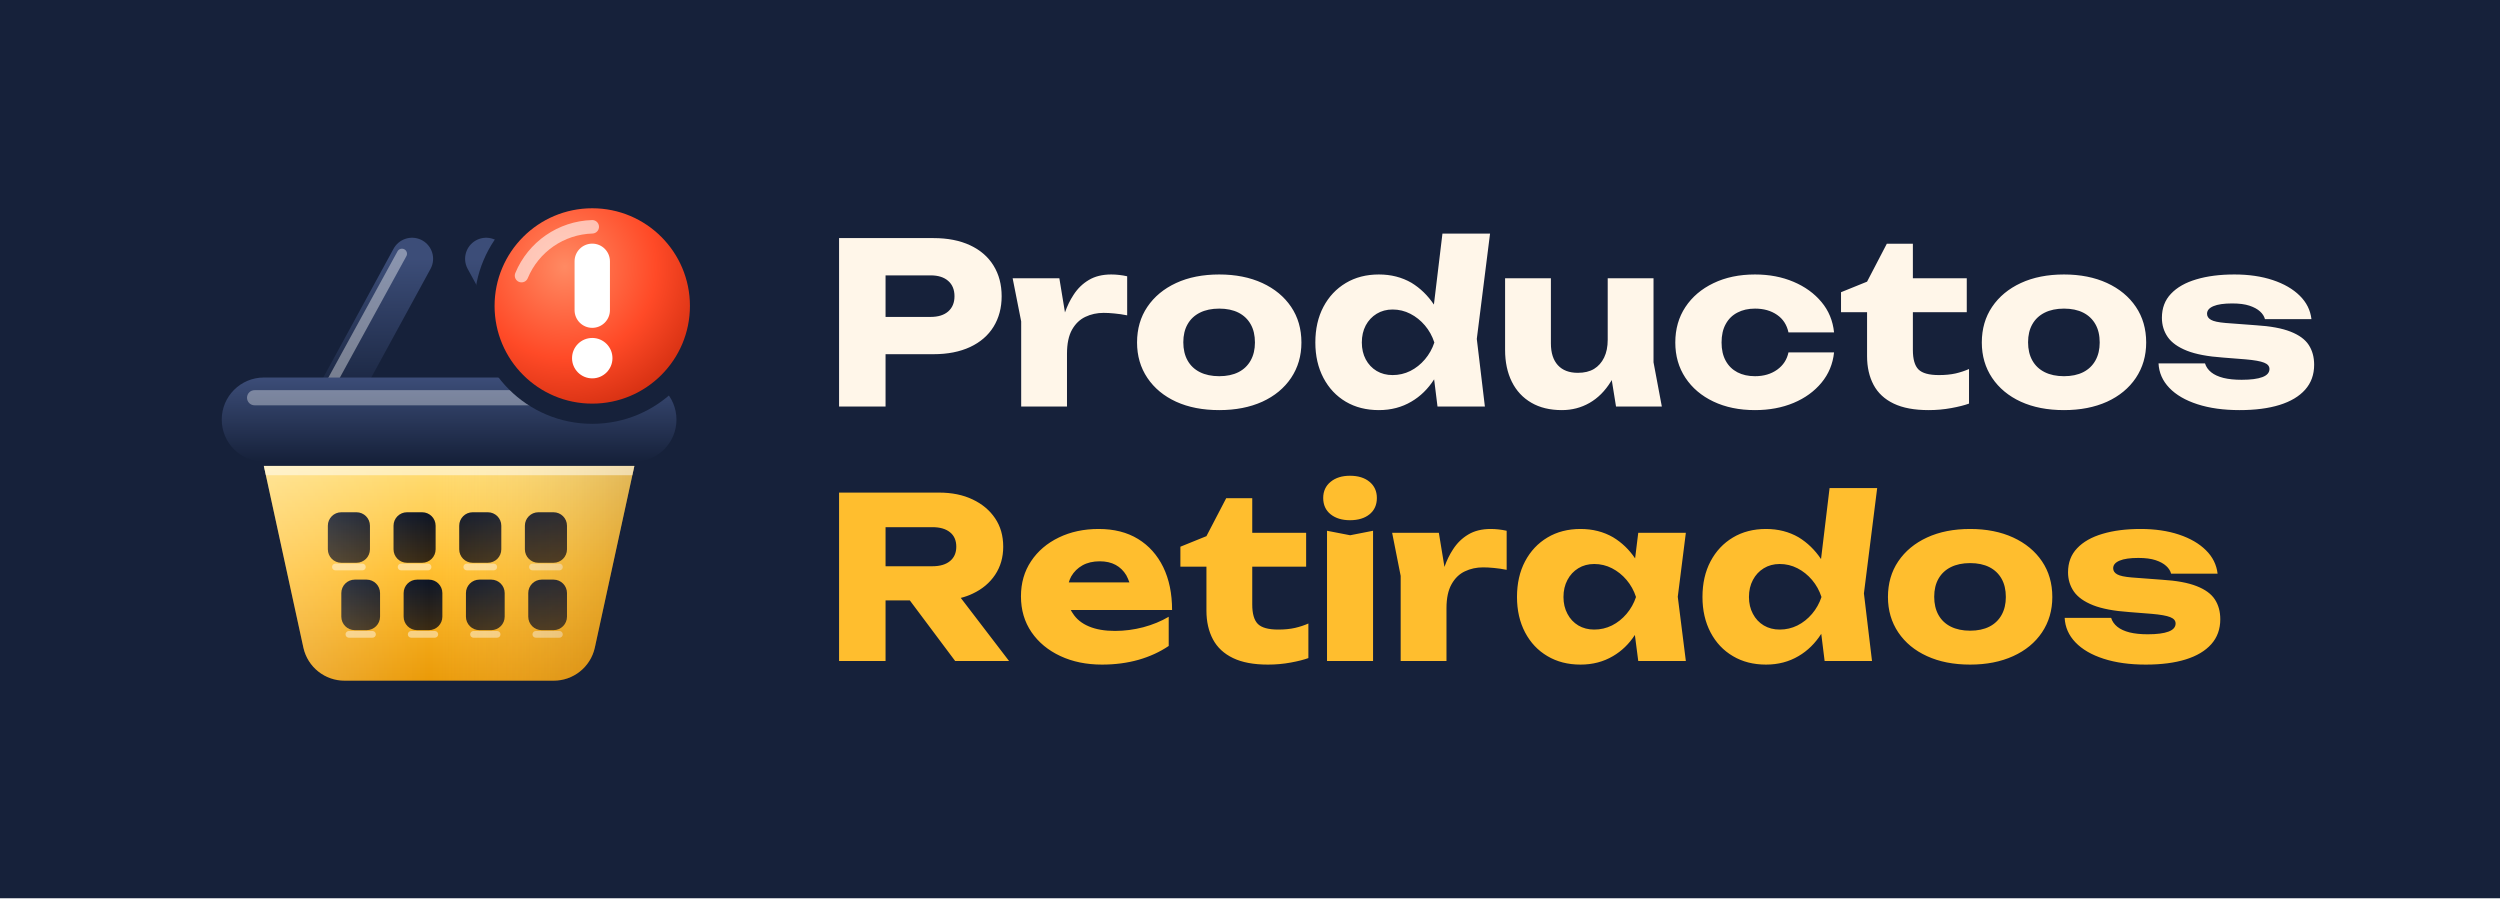
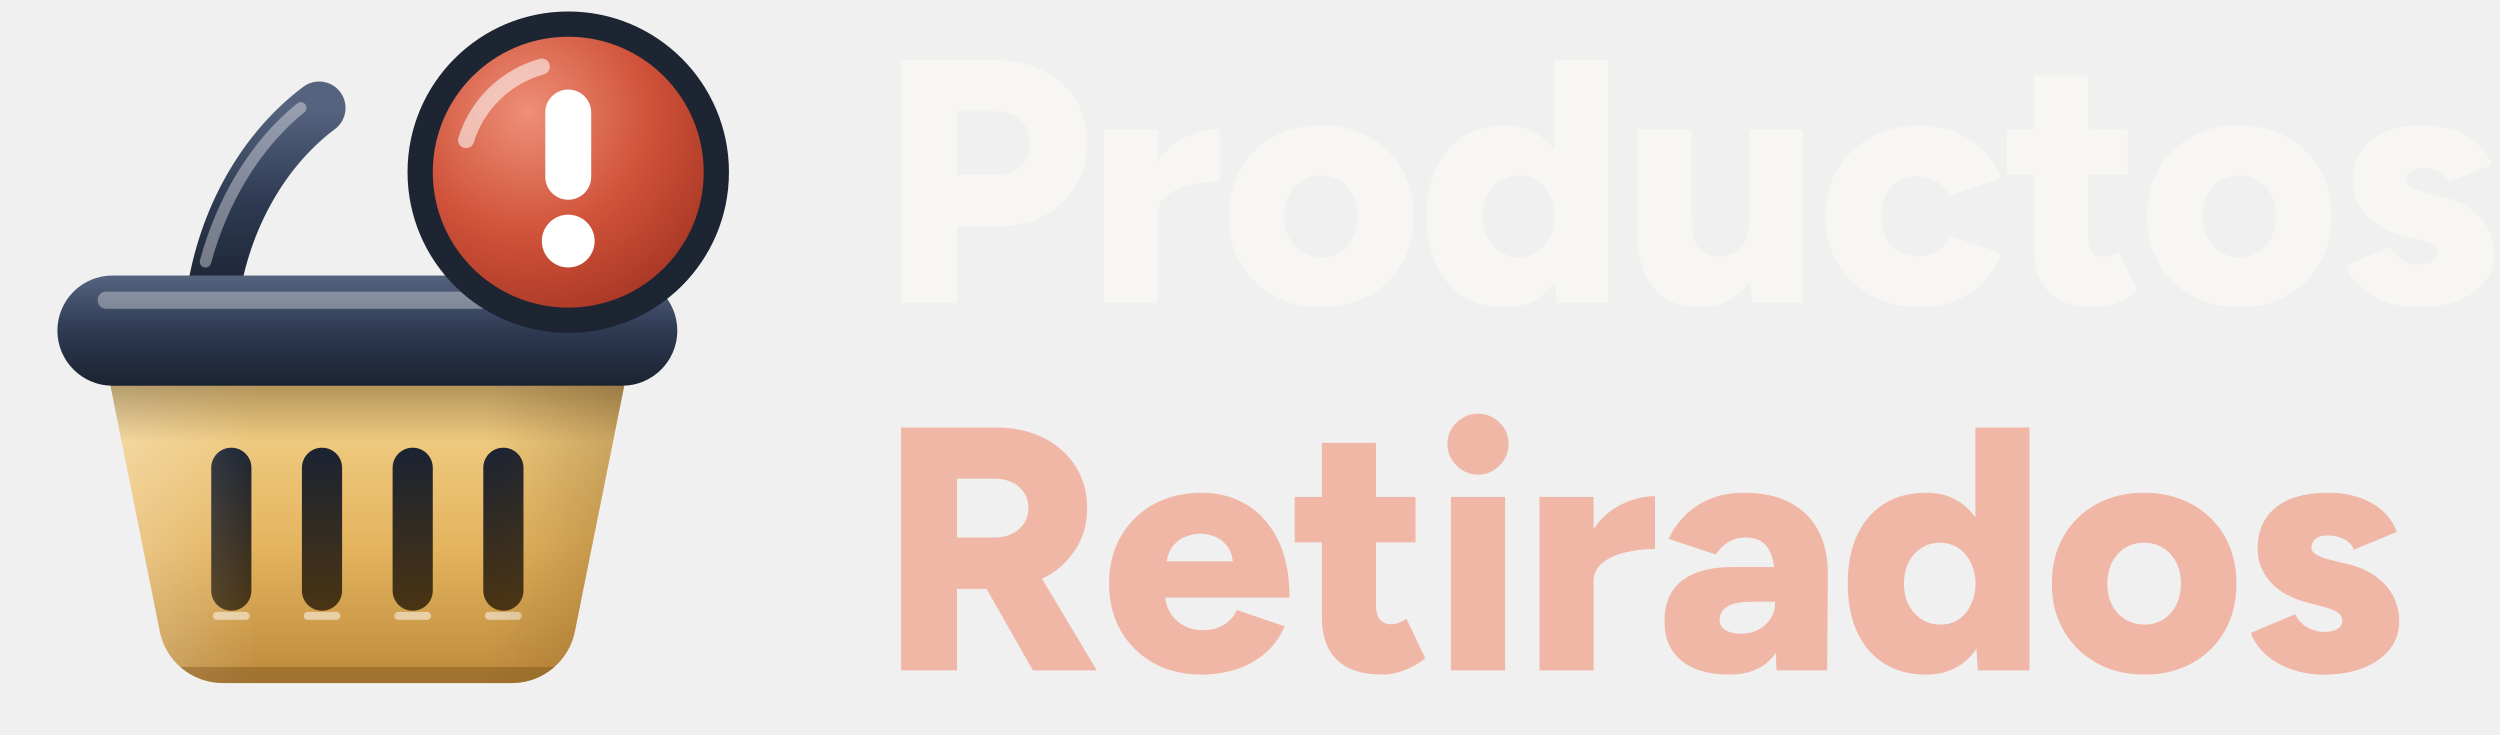
- <svg xmlns="http://www.w3.org/2000/svg" viewBox="0 0 334 120" role="img" aria-label="Productos Retirados">
-   <rect width="334" height="120" fill="#16213a" />
-   <g transform="translate(24 24)">
-     <g transform="scale(1.125)">
-       <defs>
-         <linearGradient id="oc" x1="0" y1="0" x2="0" y2="1">
-           <stop offset="0" stop-color="#ffdc73" />
-           <stop offset=".5" stop-color="#ffbe2e" />
-           <stop offset="1" stop-color="#ea9a08" />
-         </linearGradient>
-         <linearGradient id="ol" x1="0" y1="0" x2="1" y2="0">
-           <stop offset="0" stop-color="#fff" stop-opacity=".28" />
-           <stop offset=".45" stop-color="#fff" stop-opacity="0" />
-           <stop offset="1" stop-color="#8a4a00" stop-opacity=".3" />
-         </linearGradient>
-         <linearGradient id="ob" x1="0" y1="0" x2="0" y2="1">
-           <stop offset="0" stop-color="#3c4d78" />
-           <stop offset="1" stop-color="#16213a" />
-         </linearGradient>
-         <linearGradient id="oh" x1="0" y1="0" x2="0" y2="1">
-           <stop offset="0" stop-color="#0d1526" />
-           <stop offset="1" stop-color="#3a2a12" />
-         </linearGradient>
-         <radialGradient id="oa" cx=".36" cy=".3" r=".85">
-           <stop offset="0" stop-color="#ff8a63" />
-           <stop offset=".55" stop-color="#ff4a27" />
-           <stop offset="1" stop-color="#c8280b" />
-         </radialGradient>
-         <clipPath id="ok">
-           <path d="M10 34h44l-4.7 21.6A5 5 0 0 1 44.4 59.5H19.6a5 5 0 0 1-4.9-3.9z" />
-         </clipPath>
-       </defs>
-       <path d="M18 27 27.6 9.4M46 27 36.4 9.4" stroke="url(#ob)" stroke-width="5" stroke-linecap="round" fill="none" />
-       <path d="M17.2 25.6 26.4 8.8" stroke="#fff" stroke-opacity=".4" stroke-width="1.2" stroke-linecap="round" fill="none" />
-       <path d="M10 34h44l-4.7 21.6A5 5 0 0 1 44.4 59.5H19.6a5 5 0 0 1-4.9-3.9z" fill="url(#oc)" />
-       <g clip-path="url(#ok)">
-         <rect x="17.6" y="39.5" width="5" height="6" rx="1.6" fill="url(#oh)" />
-         <rect x="18.1" y="45.6" width="4" height=".8" rx=".4" fill="#fff" opacity=".45" />
-         <rect x="25.4" y="39.5" width="5" height="6" rx="1.6" fill="url(#oh)" />
-         <rect x="25.9" y="45.6" width="4" height=".8" rx=".4" fill="#fff" opacity=".45" />
-         <rect x="33.2" y="39.5" width="5" height="6" rx="1.6" fill="url(#oh)" />
-         <rect x="33.7" y="45.6" width="4" height=".8" rx=".4" fill="#fff" opacity=".45" />
-         <rect x="41" y="39.5" width="5" height="6" rx="1.6" fill="url(#oh)" />
-         <rect x="41.5" y="45.6" width="4" height=".8" rx=".4" fill="#fff" opacity=".45" />
-         <rect x="19.2" y="47.5" width="4.6" height="6" rx="1.6" fill="url(#oh)" />
-         <rect x="19.7" y="53.6" width="3.6" height=".8" rx=".4" fill="#fff" opacity=".45" />
-         <rect x="26.6" y="47.5" width="4.6" height="6" rx="1.6" fill="url(#oh)" />
-         <rect x="27.1" y="53.6" width="3.6" height=".8" rx=".4" fill="#fff" opacity=".45" />
-         <rect x="34" y="47.5" width="4.6" height="6" rx="1.6" fill="url(#oh)" />
-         <rect x="34.5" y="53.6" width="3.6" height=".8" rx=".4" fill="#fff" opacity=".45" />
-         <rect x="41.4" y="47.5" width="4.6" height="6" rx="1.6" fill="url(#oh)" />
-         <rect x="41.9" y="53.6" width="3.6" height=".8" rx=".4" fill="#fff" opacity=".45" />
-         <rect x="8" y="33" width="48" height="28" fill="url(#ol)" />
-         <rect x="8" y="33.5" width="48" height="1.6" fill="#fff" opacity=".5" />
-       </g>
-       <rect x="5" y="23.5" width="54" height="10" rx="5" fill="url(#ob)" />
-       <rect x="8" y="25" width="48" height="1.8" rx=".9" fill="#fff" opacity=".35" />
-       <circle cx="49" cy="15" r="14" fill="#16213a" />
-       <circle cx="49" cy="15" r="11.6" fill="url(#oa)" />
-       <path d="M40.6 11.4a9.4 9.4 0 0 1 8.4-5.8" stroke="#fff" stroke-opacity=".6" stroke-width="1.6" stroke-linecap="round" fill="none" />
-       <rect x="46.9" y="7.6" width="4.2" height="10" rx="2.1" fill="#fff" />
-       <circle cx="49" cy="21.2" r="2.4" fill="#fff" />
+ <svg xmlns="http://www.w3.org/2000/svg" viewBox="0 0 245 72" role="img" aria-label="Productos Retirados">
+   <g transform="scale(1.125)">
+     <defs>
+       <linearGradient id="oc" x1="0" y1="0" x2="0" y2="1">
+         <stop offset="0" stop-color="#f4d58f" />
+         <stop offset=".55" stop-color="#e4b45f" />
+         <stop offset="1" stop-color="#bd8a3c" />
+       </linearGradient>
+       <linearGradient id="ol" x1="0" y1="0" x2="1" y2="0">
+         <stop offset="0" stop-color="#fff" stop-opacity=".32" />
+         <stop offset=".3" stop-color="#fff" stop-opacity="0" />
+         <stop offset=".72" stop-color="#6b4312" stop-opacity="0" />
+         <stop offset="1" stop-color="#6b4312" stop-opacity=".34" />
+       </linearGradient>
+       <linearGradient id="os" x1="0" y1="0" x2="0" y2="1">
+         <stop offset="0" stop-color="#4a2e08" stop-opacity=".42" />
+         <stop offset="1" stop-color="#4a2e08" stop-opacity="0" />
+       </linearGradient>
+       <linearGradient id="ob" x1="0" y1="0" x2="0" y2="1">
+         <stop offset="0" stop-color="#55637f" />
+         <stop offset=".5" stop-color="#2e3a52" />
+         <stop offset="1" stop-color="#1b2332" />
+       </linearGradient>
+       <linearGradient id="or" x1="0" y1="0" x2="0" y2="1">
+         <stop offset="0" stop-color="#1b2332" />
+         <stop offset="1" stop-color="#4a3413" />
+       </linearGradient>
+       <radialGradient id="oa" cx=".35" cy=".28" r=".9">
+         <stop offset="0" stop-color="#ee8f77" />
+         <stop offset=".5" stop-color="#d0523a" />
+         <stop offset="1" stop-color="#9c2f1e" />
+       </radialGradient>
+       <clipPath id="ok">
+         <path d="M9.5 33h45l-4.4 21.9A5.6 5.6 0 0 1 44.6 59.5H19.4a5.6 5.6 0 0 1-5.5-4.6z" />
+       </clipPath>
+     </defs>
+     <path d="M18.5 26C19.5 19 23 13 27.8 9.4M45.5 26C44.6 21.5 43 17.6 40.8 14.2" stroke="url(#ob)" stroke-width="4.6" stroke-linecap="round" fill="none" />
+     <path d="M17.9 22.8C19.3 17.6 22.2 12.6 26.2 9.4" stroke="#fff" stroke-opacity=".38" stroke-width="1" stroke-linecap="round" fill="none" />
+     <path d="M9.5 33h45l-4.4 21.9A5.6 5.6 0 0 1 44.6 59.5H19.4a5.6 5.6 0 0 1-5.5-4.6z" fill="url(#oc)" />
+     <g clip-path="url(#ok)">
+       <rect x="18.4" y="39" width="3.5" height="14.2" rx="1.75" fill="url(#or)" />
+       <path d="M18.9 53.65h2.5" stroke="#fff" stroke-opacity=".5" stroke-width=".7" stroke-linecap="round" />
+       <rect x="26.3" y="39" width="3.5" height="14.2" rx="1.75" fill="url(#or)" />
+       <path d="M26.8 53.65h2.5" stroke="#fff" stroke-opacity=".5" stroke-width=".7" stroke-linecap="round" />
+       <rect x="34.2" y="39" width="3.5" height="14.2" rx="1.75" fill="url(#or)" />
+       <path d="M34.7 53.65h2.5" stroke="#fff" stroke-opacity=".5" stroke-width=".7" stroke-linecap="round" />
+       <rect x="42.1" y="39" width="3.5" height="14.2" rx="1.75" fill="url(#or)" />
+       <path d="M42.6 53.65h2.5" stroke="#fff" stroke-opacity=".5" stroke-width=".7" stroke-linecap="round" />
+       <rect x="8" y="33" width="48" height="27" fill="url(#ol)" />
+       <rect x="8" y="33" width="48" height="5.5" fill="url(#os)" />
+       <path d="M12 58.8h40" stroke="#6b4312" stroke-opacity=".35" stroke-width="1.4" />
    </g>
-     <g transform="translate(86 30.31)">
-       <path d="M2.1 -22.5L14.73 -22.5Q17.55 -22.5 19.61 -21.54Q21.66 -20.58 22.74 -18.82Q23.82 -17.07 23.82 -14.73L23.82 -14.73Q23.82 -12.42 22.74 -10.66Q21.66 -8.91 19.61 -7.95Q17.55 -6.99 14.73 -6.99L14.73 -6.99L8.31 -6.99L8.31 0L2.1 0L2.1 -22.5ZM8.31 -17.52L8.31 -11.97L14.34 -11.97Q15.84 -11.97 16.68 -12.7Q17.52 -13.44 17.52 -14.73L17.52 -14.73Q17.52 -16.05 16.68 -16.78Q15.84 -17.52 14.34 -17.52L14.34 -17.52L8.31 -17.52ZM26.43 -11.37L25.29 -17.13L31.53 -17.13L32.28 -12.57Q32.73 -13.86 33.42 -14.91L33.42 -14.91Q34.23 -16.17 35.46 -16.9Q36.69 -17.64 38.46 -17.64L38.46 -17.64Q38.97 -17.64 39.51 -17.58Q40.05 -17.52 40.59 -17.4L40.59 -17.4L40.59 -12.18Q39.69 -12.36 38.89 -12.43Q38.1 -12.51 37.44 -12.51L37.44 -12.51Q36.12 -12.51 35.01 -11.98Q33.9 -11.46 33.22 -10.26Q32.55 -9.06 32.55 -7.05L32.55 -7.05L32.55 0L26.43 0L26.43 -11.37ZM52.89 0.48L52.89 0.48Q49.59 0.48 47.13 -0.64Q44.67 -1.77 43.29 -3.82Q41.91 -5.88 41.91 -8.55L41.91 -8.55Q41.91 -11.28 43.29 -13.32Q44.67 -15.36 47.13 -16.5Q49.59 -17.64 52.89 -17.64L52.89 -17.64Q56.16 -17.64 58.64 -16.5Q61.11 -15.36 62.49 -13.32Q63.87 -11.28 63.87 -8.55L63.87 -8.55Q63.87 -5.88 62.49 -3.82Q61.11 -1.77 58.64 -0.64Q56.16 0.48 52.89 0.48ZM52.89 -4.05L52.89 -4.05Q54.39 -4.05 55.46 -4.59Q56.52 -5.13 57.09 -6.15Q57.66 -7.17 57.66 -8.55L57.66 -8.55Q57.66 -9.99 57.09 -10.99Q56.52 -12 55.46 -12.54Q54.39 -13.08 52.89 -13.08L52.89 -13.08Q51.39 -13.08 50.31 -12.54Q49.23 -12 48.66 -10.99Q48.09 -9.99 48.09 -8.58L48.09 -8.58Q48.09 -7.17 48.66 -6.15Q49.23 -5.13 50.31 -4.59Q51.39 -4.05 52.89 -4.05ZM88.38 0L82.05 0L81.6 -3.63Q80.37 -1.71 78.57 -0.66L78.57 -0.66Q76.65 0.48 74.22 0.48L74.22 0.48Q71.7 0.48 69.8 -0.64Q67.89 -1.77 66.81 -3.82Q65.73 -5.88 65.73 -8.55L65.73 -8.55Q65.73 -11.28 66.81 -13.32Q67.89 -15.36 69.8 -16.5Q71.7 -17.64 74.22 -17.64L74.22 -17.64Q76.65 -17.64 78.57 -16.53L78.57 -16.53Q80.34 -15.45 81.57 -13.62L81.57 -13.62L82.71 -23.1L89.07 -23.1L87.3 -9.03L88.38 0ZM71.94 -8.55L71.94 -8.55Q71.94 -7.29 72.46 -6.3Q72.99 -5.31 73.92 -4.75Q74.85 -4.2 76.05 -4.2L76.05 -4.2Q77.31 -4.2 78.42 -4.75Q79.53 -5.31 80.37 -6.3Q81.21 -7.29 81.63 -8.55L81.63 -8.55Q81.21 -9.84 80.37 -10.83Q79.53 -11.82 78.42 -12.39Q77.31 -12.96 76.05 -12.96L76.05 -12.96Q74.85 -12.96 73.92 -12.39Q72.99 -11.82 72.46 -10.83Q71.94 -9.84 71.94 -8.55ZM98.67 0.48L98.67 0.48Q96.27 0.48 94.58 -0.51Q92.88 -1.5 91.98 -3.31Q91.08 -5.13 91.08 -7.56L91.08 -7.56L91.08 -17.13L97.2 -17.13L97.2 -8.43Q97.2 -6.54 98.13 -5.52Q99.06 -4.5 100.8 -4.5L100.8 -4.5Q102.09 -4.5 102.96 -5.02Q103.83 -5.55 104.31 -6.54Q104.79 -7.53 104.79 -8.91L104.79 -8.91L104.79 -17.13L110.91 -17.13L110.91 -5.91L112.02 0L105.9 0L105.33 -3.54Q105.27 -3.42 105.21 -3.33L105.21 -3.33Q104.04 -1.44 102.36 -0.48Q100.68 0.48 98.67 0.48ZM128.94 -7.23L135.03 -7.23Q134.79 -4.92 133.35 -3.18Q131.91 -1.44 129.62 -0.48Q127.32 0.48 124.47 0.48L124.47 0.48Q121.32 0.48 118.92 -0.66Q116.52 -1.8 115.17 -3.84Q113.82 -5.88 113.82 -8.55L113.82 -8.55Q113.82 -11.25 115.17 -13.29Q116.52 -15.33 118.92 -16.48Q121.32 -17.64 124.47 -17.64L124.47 -17.64Q127.32 -17.64 129.62 -16.66Q131.91 -15.69 133.35 -13.96Q134.79 -12.24 135.03 -9.9L135.03 -9.9L128.94 -9.9Q128.61 -11.43 127.41 -12.25Q126.21 -13.08 124.47 -13.08L124.47 -13.08Q123.12 -13.08 122.12 -12.55Q121.11 -12.03 120.56 -11.02Q120 -10.02 120 -8.55L120 -8.55Q120 -7.11 120.56 -6.1Q121.11 -5.1 122.12 -4.57Q123.12 -4.05 124.47 -4.05L124.47 -4.05Q126.21 -4.05 127.43 -4.92Q128.64 -5.79 128.94 -7.23L128.94 -7.23ZM139.44 -12.6L135.96 -12.6L135.96 -15.27L139.44 -16.68L142.08 -21.75L145.56 -21.75L145.56 -17.13L152.76 -17.13L152.76 -12.6L145.56 -12.6L145.56 -7.56Q145.56 -5.7 146.31 -4.95Q147.06 -4.2 149.04 -4.2L149.04 -4.2Q150.3 -4.2 151.28 -4.42Q152.25 -4.65 153.06 -5.01L153.06 -5.01L153.06 -0.39Q152.16 -0.06 150.69 0.21Q149.22 0.48 147.66 0.48L147.66 0.48Q144.81 0.48 143 -0.39Q141.18 -1.26 140.31 -2.89Q139.44 -4.53 139.44 -6.72L139.44 -6.72L139.44 -12.6ZM165.75 0.48L165.75 0.48Q162.45 0.48 159.99 -0.64Q157.53 -1.77 156.15 -3.82Q154.77 -5.88 154.77 -8.55L154.77 -8.55Q154.77 -11.28 156.15 -13.32Q157.53 -15.36 159.99 -16.5Q162.45 -17.64 165.75 -17.64L165.75 -17.64Q169.02 -17.64 171.5 -16.5Q173.97 -15.36 175.35 -13.32Q176.73 -11.28 176.73 -8.55L176.73 -8.55Q176.73 -5.88 175.35 -3.82Q173.97 -1.77 171.5 -0.64Q169.02 0.48 165.75 0.48ZM165.75 -4.05L165.75 -4.05Q167.25 -4.05 168.32 -4.59Q169.38 -5.13 169.95 -6.15Q170.52 -7.17 170.52 -8.55L170.52 -8.55Q170.52 -9.99 169.95 -10.99Q169.38 -12 168.32 -12.54Q167.25 -13.08 165.75 -13.08L165.75 -13.08Q164.25 -13.08 163.17 -12.54Q162.09 -12 161.52 -10.99Q160.95 -9.99 160.95 -8.58L160.95 -8.58Q160.95 -7.17 161.52 -6.15Q162.09 -5.13 163.17 -4.59Q164.25 -4.05 165.75 -4.05ZM199.17 -5.58L199.17 -5.58Q199.17 -3.6 197.97 -2.25Q196.77 -0.9 194.55 -0.21Q192.33 0.48 189.21 0.48L189.21 0.48Q186 0.48 183.59 -0.3Q181.17 -1.08 179.82 -2.49Q178.47 -3.9 178.38 -5.76L178.38 -5.76L184.59 -5.76Q184.8 -5.07 185.42 -4.57Q186.03 -4.08 187.05 -3.82Q188.07 -3.57 189.48 -3.57L189.48 -3.57Q191.31 -3.57 192.26 -3.93Q193.2 -4.29 193.2 -5.01L193.2 -5.01Q193.2 -5.58 192.48 -5.86Q191.76 -6.15 190.02 -6.3L190.02 -6.3L186.99 -6.54Q183.96 -6.75 182.18 -7.45Q180.39 -8.16 179.61 -9.28Q178.83 -10.41 178.83 -11.85L178.83 -11.85Q178.83 -13.8 180.05 -15.07Q181.26 -16.35 183.44 -16.99Q185.61 -17.64 188.52 -17.64L188.52 -17.64Q191.4 -17.64 193.65 -16.89Q195.9 -16.14 197.25 -14.8Q198.6 -13.47 198.81 -11.67L198.81 -11.67L192.6 -11.67Q192.45 -12.24 191.94 -12.7Q191.43 -13.17 190.53 -13.47Q189.63 -13.77 188.22 -13.77L188.22 -13.77Q186.57 -13.77 185.72 -13.41Q184.86 -13.05 184.86 -12.39L184.86 -12.39Q184.86 -11.88 185.39 -11.58Q185.91 -11.28 187.35 -11.16L187.35 -11.16L191.34 -10.86Q194.31 -10.68 196.02 -10Q197.73 -9.33 198.45 -8.22Q199.17 -7.11 199.17 -5.58Z" fill="#fff6e9" />
-       <path d="M11.55 25.9L8.31 25.9L8.31 34L2.1 34L2.1 11.5L15.45 11.5Q18.03 11.5 19.95 12.42Q21.87 13.33 22.95 14.94Q24.03 16.54 24.03 18.73L24.03 18.73Q24.03 20.86 22.95 22.48Q21.87 24.1 19.95 25L19.95 25Q19.2 25.36 18.36 25.57L18.36 25.57L24.81 34L17.61 34L11.55 25.9ZM8.31 16.12L8.31 21.34L14.58 21.34Q16.08 21.34 16.92 20.65Q17.76 19.96 17.76 18.73L17.76 18.73Q17.76 17.47 16.92 16.8Q16.08 16.12 14.58 16.12L14.58 16.12L8.31 16.12ZM37.23 34.48L37.23 34.48Q34.11 34.48 31.67 33.34Q29.22 32.2 27.81 30.15Q26.4 28.09 26.4 25.36L26.4 25.36Q26.4 22.69 27.75 20.67Q29.1 18.64 31.46 17.5Q33.81 16.36 36.78 16.36L36.78 16.36Q39.87 16.36 42.05 17.7Q44.22 19.03 45.41 21.46Q46.59 23.89 46.59 27.19L46.59 27.19L33.06 27.19Q33.18 27.43 33.33 27.64L33.33 27.64Q34.05 28.78 35.48 29.38Q36.9 29.98 38.97 29.98L38.97 29.98Q40.86 29.98 42.74 29.49Q44.61 28.99 46.14 28.09L46.14 28.09L46.14 31.99Q44.37 33.19 42.11 33.84Q39.84 34.48 37.23 34.48ZM32.79 23.5L32.79 23.5L40.89 23.5Q40.71 22.99 40.47 22.54L40.47 22.54Q39.93 21.64 39.05 21.16Q38.16 20.68 36.93 20.68L36.93 20.68Q35.58 20.68 34.62 21.22Q33.66 21.76 33.12 22.69L33.12 22.69Q32.91 23.08 32.79 23.5ZM51.18 21.4L47.7 21.4L47.7 18.73L51.18 17.32L53.82 12.25L57.3 12.25L57.3 16.87L64.5 16.87L64.5 21.4L57.3 21.4L57.3 26.44Q57.3 28.3 58.05 29.05Q58.8 29.8 60.78 29.8L60.78 29.8Q62.04 29.8 63.01 29.58Q63.99 29.35 64.8 28.99L64.8 28.99L64.8 33.61Q63.9 33.94 62.43 34.21Q60.96 34.48 59.4 34.48L59.4 34.48Q56.55 34.48 54.74 33.61Q52.92 32.74 52.05 31.11Q51.18 29.47 51.18 27.28L51.18 27.28L51.18 21.4ZM67.29 34L67.29 16.6L70.38 17.2L73.44 16.6L73.44 34L67.29 34ZM70.35 15.19L70.35 15.19Q68.76 15.19 67.77 14.4Q66.78 13.6 66.78 12.22L66.78 12.22Q66.78 10.87 67.77 10.06Q68.76 9.25 70.35 9.25L70.35 9.25Q72 9.25 72.97 10.06Q73.95 10.87 73.95 12.22L73.95 12.22Q73.95 13.6 72.97 14.4Q72 15.19 70.35 15.19ZM77.13 22.63L75.99 16.87L82.23 16.87L82.98 21.43Q83.43 20.14 84.12 19.09L84.12 19.09Q84.93 17.83 86.16 17.1Q87.39 16.36 89.16 16.36L89.16 16.36Q89.67 16.36 90.21 16.42Q90.75 16.48 91.29 16.6L91.29 16.6L91.29 21.82Q90.39 21.64 89.6 21.57Q88.8 21.49 88.14 21.49L88.14 21.49Q86.82 21.49 85.71 22.02Q84.6 22.54 83.93 23.74Q83.25 24.94 83.25 26.95L83.25 26.95L83.25 34L77.13 34L77.13 22.63ZM115.23 34L108.87 34L108.42 30.52Q107.25 32.32 105.51 33.34L105.51 33.34Q103.59 34.48 101.16 34.48L101.16 34.48Q98.64 34.48 96.74 33.35Q94.83 32.23 93.75 30.18Q92.67 28.12 92.67 25.45L92.67 25.45Q92.67 22.72 93.75 20.68Q94.83 18.64 96.74 17.5Q98.64 16.36 101.16 16.36L101.16 16.36Q103.59 16.36 105.51 17.47L105.51 17.47Q107.25 18.52 108.45 20.29L108.45 20.29L108.87 16.87L115.23 16.87L114.15 25.42L115.23 34ZM98.88 25.45L98.88 25.45Q98.88 26.71 99.41 27.7Q99.93 28.69 100.86 29.25Q101.79 29.8 102.99 29.8L102.99 29.8Q104.25 29.8 105.36 29.25Q106.47 28.69 107.31 27.7Q108.15 26.71 108.57 25.45L108.57 25.45Q108.15 24.16 107.31 23.17Q106.47 22.18 105.36 21.61Q104.25 21.04 102.99 21.04L102.99 21.04Q101.79 21.04 100.86 21.61Q99.93 22.18 99.41 23.17Q98.88 24.16 98.88 25.45ZM140.1 34L133.77 34L133.32 30.37Q132.09 32.29 130.29 33.34L130.29 33.34Q128.37 34.48 125.94 34.48L125.94 34.48Q123.42 34.48 121.52 33.35Q119.61 32.23 118.53 30.18Q117.45 28.12 117.45 25.45L117.45 25.45Q117.45 22.72 118.53 20.68Q119.61 18.64 121.52 17.5Q123.42 16.36 125.94 16.36L125.94 16.36Q128.37 16.36 130.29 17.47L130.29 17.47Q132.06 18.55 133.29 20.38L133.29 20.38L134.43 10.9L140.79 10.9L139.02 24.97L140.1 34ZM123.66 25.45L123.66 25.45Q123.66 26.71 124.19 27.7Q124.71 28.69 125.64 29.25Q126.57 29.8 127.77 29.8L127.77 29.8Q129.03 29.8 130.14 29.25Q131.25 28.69 132.09 27.7Q132.93 26.71 133.35 25.45L133.35 25.45Q132.93 24.16 132.09 23.17Q131.25 22.18 130.14 21.61Q129.03 21.04 127.77 21.04L127.77 21.04Q126.57 21.04 125.64 21.61Q124.71 22.18 124.19 23.17Q123.66 24.16 123.66 25.45ZM153.21 34.48L153.21 34.48Q149.91 34.48 147.45 33.35Q144.99 32.23 143.61 30.18Q142.23 28.12 142.23 25.45L142.23 25.45Q142.23 22.72 143.61 20.68Q144.99 18.64 147.45 17.5Q149.91 16.36 153.21 16.36L153.21 16.36Q156.48 16.36 158.96 17.5Q161.43 18.64 162.81 20.68Q164.19 22.72 164.19 25.45L164.19 25.45Q164.19 28.12 162.81 30.18Q161.43 32.23 158.96 33.35Q156.48 34.48 153.21 34.48ZM153.21 29.95L153.21 29.95Q154.71 29.95 155.78 29.41Q156.84 28.87 157.41 27.85Q157.98 26.83 157.98 25.45L157.98 25.45Q157.98 24.01 157.41 23.01Q156.84 22 155.78 21.46Q154.71 20.92 153.21 20.92L153.21 20.92Q151.71 20.92 150.63 21.46Q149.55 22 148.98 23.01Q148.41 24.01 148.41 25.42L148.41 25.42Q148.41 26.83 148.98 27.85Q149.55 28.87 150.63 29.41Q151.71 29.95 153.21 29.95ZM186.63 28.42L186.63 28.42Q186.63 30.4 185.43 31.75Q184.23 33.1 182.01 33.79Q179.79 34.48 176.67 34.48L176.67 34.48Q173.46 34.48 171.05 33.7Q168.63 32.92 167.28 31.51Q165.93 30.1 165.84 28.24L165.84 28.24L172.05 28.24Q172.26 28.93 172.88 29.43Q173.49 29.92 174.51 30.18Q175.53 30.43 176.94 30.43L176.94 30.43Q178.77 30.43 179.72 30.07Q180.66 29.71 180.66 28.99L180.66 28.99Q180.66 28.42 179.94 28.14Q179.22 27.85 177.48 27.7L177.48 27.7L174.45 27.46Q171.42 27.25 169.64 26.55Q167.85 25.84 167.07 24.72Q166.29 23.59 166.29 22.15L166.29 22.15Q166.29 20.2 167.51 18.93Q168.72 17.65 170.9 17.01Q173.07 16.36 175.98 16.36L175.98 16.36Q178.86 16.36 181.11 17.11Q183.36 17.86 184.71 19.2Q186.06 20.53 186.27 22.33L186.27 22.33L180.06 22.33Q179.91 21.76 179.4 21.3Q178.89 20.83 177.99 20.53Q177.09 20.23 175.68 20.23L175.68 20.23Q174.03 20.23 173.18 20.59Q172.32 20.95 172.32 21.61L172.32 21.61Q172.32 22.12 172.85 22.42Q173.37 22.72 174.81 22.84L174.81 22.84L178.8 23.14Q181.77 23.32 183.48 24Q185.19 24.67 185.91 25.78Q186.63 26.89 186.63 28.42Z" fill="#ffbe2e" />
-     </g>
+     <rect x="5" y="24" width="54" height="9.6" rx="4.8" fill="url(#ob)" />
+     <rect x="8.5" y="25.4" width="47" height="1.5" rx=".75" fill="#fff" opacity=".34" />
+     <circle cx="49.5" cy="15" r="14" fill="#1d2533" />
+     <circle cx="49.5" cy="15" r="11.8" fill="url(#oa)" />
+     <path d="M40.6 12.2a9.6 9.6 0 0 1 6.6-6.4" stroke="#fff" stroke-opacity=".55" stroke-width="1.4" stroke-linecap="round" fill="none" />
+     <rect x="47.5" y="7.8" width="4" height="9.6" rx="2" fill="#fff" />
+     <circle cx="49.5" cy="21" r="2.3" fill="#fff" />
+   </g>
+   <g transform="translate(86 29.7)">
+     <path d="M7.79 0L2.31 0L2.31 -23.8L11.66 -23.8Q14.25 -23.8 16.25 -22.76Q18.26 -21.73 19.4 -19.91Q20.54 -18.09 20.54 -15.67L20.54 -15.67Q20.54 -13.33 19.43 -11.48Q18.33 -9.62 16.35 -8.57Q14.38 -7.51 11.83 -7.51L11.83 -7.51L7.79 -7.51L7.79 0ZM7.79 -18.8L7.79 -12.55L11.7 -12.55Q13.16 -12.55 14.04 -13.41Q14.93 -14.28 14.93 -15.67L14.93 -15.67Q14.93 -17.07 13.99 -17.94Q13.06 -18.8 11.53 -18.8L11.53 -18.8L7.79 -18.8ZM27.48 0L22.18 0L22.18 -17L27.48 -17L27.48 -13.84Q28.53 -15.44 30.17 -16.25Q31.8 -17.07 33.5 -17.07L33.5 -17.07L33.5 -11.9Q31.93 -11.9 30.56 -11.56Q29.18 -11.22 28.33 -10.52Q27.48 -9.83 27.48 -8.74L27.48 -8.74L27.48 0ZM43.54 0.41L43.54 0.41Q40.85 0.41 38.81 -0.73Q36.77 -1.87 35.6 -3.88Q34.42 -5.88 34.42 -8.5L34.42 -8.5Q34.42 -11.12 35.56 -13.12Q36.7 -15.13 38.76 -16.27Q40.82 -17.41 43.43 -17.41L43.43 -17.41Q46.12 -17.41 48.18 -16.27Q50.23 -15.13 51.37 -13.12Q52.51 -11.12 52.51 -8.5L52.51 -8.5Q52.51 -5.88 51.37 -3.88Q50.23 -1.87 48.19 -0.73Q46.15 0.41 43.54 0.41ZM43.54 -4.49L43.54 -4.49Q44.56 -4.49 45.36 -5Q46.15 -5.51 46.61 -6.41Q47.07 -7.31 47.07 -8.5L47.07 -8.5Q47.07 -9.69 46.61 -10.59Q46.15 -11.49 45.34 -12Q44.52 -12.51 43.47 -12.51L43.47 -12.51Q42.41 -12.51 41.6 -12Q40.78 -11.49 40.32 -10.59Q39.86 -9.69 39.86 -8.5L39.86 -8.5Q39.86 -7.31 40.32 -6.41Q40.78 -5.51 41.62 -5Q42.45 -4.49 43.54 -4.49ZM61.5 0.41L61.5 0.41Q59.12 0.41 57.4 -0.66Q55.68 -1.73 54.75 -3.74Q53.81 -5.75 53.81 -8.5L53.81 -8.5Q53.81 -11.29 54.75 -13.28Q55.68 -15.27 57.4 -16.34Q59.12 -17.41 61.5 -17.41L61.5 -17.41Q63.09 -17.41 64.3 -16.78Q65.51 -16.15 66.32 -14.99L66.32 -14.99L66.32 -23.8L71.63 -23.8L71.63 0L66.56 0L66.43 -2.14Q65.64 -0.92 64.39 -0.25Q63.13 0.41 61.5 0.41ZM62.89 -4.49L62.89 -4.49Q63.84 -4.49 64.57 -4.93Q65.3 -5.37 65.76 -6.2Q66.22 -7.04 66.32 -8.06L66.32 -8.06L66.32 -8.94Q66.22 -9.96 65.76 -10.78Q65.3 -11.59 64.56 -12.05Q63.81 -12.51 62.86 -12.51L62.86 -12.51Q61.84 -12.51 61.04 -12Q60.24 -11.49 59.78 -10.59Q59.32 -9.69 59.32 -8.5L59.32 -8.5Q59.32 -7.31 59.8 -6.41Q60.27 -5.51 61.07 -5Q61.87 -4.49 62.89 -4.49ZM80.68 0.41L80.68 0.41Q78.64 0.41 77.25 -0.43Q75.85 -1.26 75.16 -2.96Q74.46 -4.66 74.46 -7.31L74.46 -7.31L74.46 -17L79.76 -17L79.76 -8.3Q79.76 -6.97 80.07 -6.15Q80.37 -5.34 80.95 -4.96Q81.53 -4.59 82.31 -4.56L82.31 -4.56Q83.84 -4.56 84.62 -5.42Q85.41 -6.29 85.41 -8.02L85.41 -8.02L85.41 -17L90.71 -17L90.71 0L85.71 0L85.51 -2.18Q84.69 -0.95 83.45 -0.27Q82.21 0.41 80.68 0.41ZM102.24 0.41L102.24 0.41Q99.52 0.41 97.4 -0.73Q95.27 -1.87 94.08 -3.89Q92.89 -5.92 92.89 -8.5L92.89 -8.5Q92.89 -11.12 94.08 -13.12Q95.27 -15.13 97.37 -16.27Q99.46 -17.41 102.18 -17.41L102.18 -17.41Q104.79 -17.41 106.97 -16.08Q109.15 -14.76 110.1 -12.24L110.1 -12.24L105.07 -10.54Q104.69 -11.36 103.83 -11.88Q102.96 -12.41 101.9 -12.41L101.9 -12.41Q100.85 -12.41 100.05 -11.92Q99.25 -11.42 98.79 -10.54Q98.33 -9.66 98.33 -8.5L98.33 -8.5Q98.33 -7.34 98.79 -6.48Q99.25 -5.61 100.09 -5.1Q100.92 -4.59 101.97 -4.59L101.97 -4.59Q103.03 -4.59 103.88 -5.13Q104.73 -5.68 105.13 -6.56L105.13 -6.56L110.17 -4.86Q109.18 -2.31 107.02 -0.95Q104.86 0.41 102.24 0.41ZM119.32 0.41L119.32 0.41Q116.29 0.41 114.82 -1.04Q113.34 -2.48 113.34 -5.17L113.34 -5.17L113.34 -12.55L110.68 -12.55L110.68 -17L113.34 -17L113.34 -22.3L118.64 -22.3L118.64 -17L122.52 -17L122.52 -12.55L118.64 -12.55L118.64 -6.49Q118.64 -5.47 119.01 -5Q119.39 -4.52 120.17 -4.52L120.17 -4.52Q120.48 -4.52 120.88 -4.68Q121.29 -4.83 121.63 -5.07L121.63 -5.07L123.47 -1.19Q122.65 -0.51 121.51 -0.05Q120.37 0.41 119.32 0.41ZM133.51 0.41L133.51 0.41Q130.82 0.41 128.78 -0.73Q126.74 -1.87 125.57 -3.88Q124.39 -5.88 124.39 -8.5L124.39 -8.5Q124.39 -11.12 125.53 -13.12Q126.67 -15.13 128.73 -16.27Q130.79 -17.41 133.4 -17.41L133.4 -17.41Q136.09 -17.41 138.15 -16.27Q140.2 -15.13 141.34 -13.12Q142.48 -11.12 142.48 -8.5L142.48 -8.5Q142.48 -5.88 141.34 -3.88Q140.2 -1.87 138.16 -0.73Q136.12 0.41 133.51 0.41ZM133.51 -4.49L133.51 -4.49Q134.53 -4.49 135.32 -5Q136.12 -5.51 136.58 -6.41Q137.04 -7.31 137.04 -8.5L137.04 -8.5Q137.04 -9.69 136.58 -10.59Q136.12 -11.49 135.31 -12Q134.49 -12.51 133.44 -12.51L133.44 -12.51Q132.38 -12.51 131.57 -12Q130.75 -11.49 130.29 -10.59Q129.83 -9.69 129.83 -8.5L129.83 -8.5Q129.83 -7.31 130.29 -6.41Q130.75 -5.51 131.59 -5Q132.42 -4.49 133.51 -4.49ZM151.06 0.41L151.06 0.41Q149.39 0.41 147.95 -0.08Q146.5 -0.58 145.45 -1.48Q144.39 -2.38 143.88 -3.67L143.88 -3.67L148.24 -5.51Q148.68 -4.62 149.46 -4.2Q150.24 -3.77 151.06 -3.77L151.06 -3.77Q151.91 -3.77 152.38 -4.06Q152.86 -4.35 152.86 -4.86L152.86 -4.86Q152.86 -5.41 152.37 -5.71Q151.87 -6.02 150.96 -6.26L150.96 -6.26L149.49 -6.63Q147.11 -7.24 145.84 -8.65Q144.56 -10.06 144.56 -11.93L144.56 -11.93Q144.56 -14.55 146.37 -15.98Q148.17 -17.41 151.36 -17.41L151.36 -17.41Q153.17 -17.41 154.54 -16.93Q155.92 -16.46 156.85 -15.59Q157.79 -14.72 158.2 -13.57L158.2 -13.57L153.98 -11.83Q153.74 -12.51 153.01 -12.87Q152.28 -13.23 151.4 -13.23L151.4 -13.23Q150.65 -13.23 150.24 -12.9Q149.83 -12.58 149.83 -12.04L149.83 -12.04Q149.83 -11.63 150.33 -11.34Q150.82 -11.05 151.77 -10.81L151.77 -10.81L153.57 -10.37Q155.17 -9.96 156.26 -9.13Q157.35 -8.3 157.89 -7.19Q158.44 -6.09 158.44 -4.83L158.44 -4.83Q158.44 -3.23 157.5 -2.06Q156.57 -0.88 154.9 -0.24Q153.23 0.41 151.06 0.41Z" fill="#f7f6f2" />
+     <path d="M7.79 36L2.31 36L2.31 12.2L11.66 12.2Q14.25 12.2 16.25 13.2Q18.26 14.21 19.4 15.99Q20.54 17.78 20.54 20.09L20.54 20.09Q20.54 22.43 19.33 24.25Q18.12 26.07 16.12 27.02L16.12 27.02L21.49 36L15.23 36L10.68 28.01L7.79 28.01L7.79 36ZM7.79 17.2L7.79 22.98L11.49 22.98Q12.44 22.98 13.19 22.6Q13.94 22.23 14.37 21.57Q14.79 20.9 14.79 20.09L14.79 20.09Q14.79 18.83 13.86 18.01Q12.92 17.2 11.39 17.2L11.39 17.2L7.79 17.2ZM31.73 36.41L31.73 36.41Q29.08 36.41 27.04 35.27Q25 34.13 23.84 32.12Q22.69 30.12 22.69 27.5L22.69 27.5Q22.69 24.85 23.86 22.84Q25.03 20.84 27.07 19.71Q29.11 18.59 31.8 18.59L31.8 18.59Q34.21 18.59 36.15 19.75Q38.09 20.9 39.23 23.18Q40.37 25.46 40.37 28.86L40.37 28.86L28.19 28.86Q28.36 30.32 29.4 31.19Q30.44 32.06 31.87 32.06L31.87 32.06Q33.12 32.06 33.99 31.5Q34.86 30.93 35.2 30.08L35.2 30.08L39.89 31.68Q39.21 33.28 37.97 34.33Q36.73 35.39 35.13 35.9Q33.53 36.41 31.73 36.41ZM28.33 25.32L28.33 25.32L34.82 25.32Q34.69 24.3 34.18 23.71Q33.67 23.11 32.99 22.86Q32.31 22.6 31.63 22.6L31.63 22.6Q30.98 22.6 30.27 22.86Q29.55 23.11 29.03 23.71Q28.5 24.3 28.33 25.32ZM49.52 36.41L49.52 36.41Q46.49 36.41 45.02 34.96Q43.54 33.52 43.54 30.83L43.54 30.83L43.54 23.45L40.88 23.45L40.88 19L43.54 19L43.54 13.7L48.84 13.7L48.84 19L52.72 19L52.72 23.45L48.84 23.45L48.84 29.51Q48.84 30.53 49.21 31Q49.59 31.48 50.37 31.48L50.37 31.48Q50.68 31.48 51.08 31.33Q51.49 31.17 51.83 30.93L51.83 30.93L53.67 34.81Q52.85 35.49 51.71 35.95Q50.57 36.41 49.52 36.41ZM61.5 36L56.19 36L56.19 19L61.5 19L61.5 36ZM58.84 16.82L58.84 16.82Q57.65 16.82 56.75 15.92Q55.85 15.02 55.85 13.83L55.85 13.83Q55.85 12.57 56.75 11.71Q57.65 10.84 58.84 10.84L58.84 10.84Q60.07 10.84 60.95 11.71Q61.84 12.57 61.84 13.83L61.84 13.83Q61.84 15.02 60.95 15.92Q60.07 16.82 58.84 16.82ZM70.17 36L64.87 36L64.87 19L70.17 19L70.17 22.16Q71.23 20.56 72.86 19.75Q74.49 18.93 76.19 18.93L76.19 18.93L76.19 24.1Q74.63 24.1 73.25 24.44Q71.87 24.78 71.02 25.48Q70.17 26.17 70.17 27.26L70.17 27.26L70.17 36ZM83.48 36.41L83.48 36.41Q80.45 36.41 78.78 35.05Q77.12 33.69 77.12 31.21L77.12 31.21Q77.12 28.52 78.85 27.19Q80.59 25.87 83.71 25.87L83.71 25.87L87.86 25.87Q87.69 24.51 87.06 23.74Q86.43 22.98 85.04 22.98L85.04 22.98Q84.09 22.98 83.37 23.42Q82.66 23.86 82.15 24.64L82.15 24.64L77.53 23.11Q78.1 21.86 79.11 20.84Q80.11 19.82 81.57 19.2Q83.03 18.59 84.97 18.59L84.97 18.59Q87.62 18.59 89.46 19.58Q91.3 20.56 92.21 22.33Q93.13 24.1 93.13 26.51L93.13 26.51L93.06 36L88.1 36L88.03 34.27Q87.35 35.32 86.2 35.86Q85.04 36.41 83.48 36.41ZM84.63 32.4L84.63 32.4Q85.62 32.4 86.37 31.99Q87.11 31.58 87.54 30.88Q87.96 30.19 87.96 29.37L87.96 29.37L87.96 29.27L85.72 29.27Q84.02 29.27 83.27 29.74Q82.52 30.22 82.52 31.07L82.52 31.07Q82.52 31.68 83.09 32.04Q83.65 32.4 84.63 32.4ZM102.76 36.41L102.76 36.41Q100.38 36.41 98.67 35.34Q96.95 34.27 96.01 32.26Q95.08 30.25 95.08 27.5L95.08 27.5Q95.08 24.71 96.01 22.72Q96.95 20.73 98.67 19.66Q100.38 18.59 102.76 18.59L102.76 18.59Q104.36 18.59 105.57 19.22Q106.77 19.85 107.59 21.01L107.59 21.01L107.59 12.2L112.89 12.2L112.89 36L107.83 36L107.69 33.86Q106.91 35.08 105.65 35.74Q104.39 36.41 102.76 36.41ZM104.16 31.51L104.16 31.51Q105.11 31.51 105.84 31.07Q106.57 30.63 107.03 29.8Q107.49 28.96 107.59 27.94L107.59 27.94L107.59 27.06Q107.49 26.04 107.03 25.22Q106.57 24.41 105.82 23.95Q105.07 23.49 104.12 23.49L104.12 23.49Q103.1 23.49 102.3 24Q101.5 24.51 101.04 25.41Q100.59 26.31 100.59 27.5L100.59 27.5Q100.59 28.69 101.06 29.59Q101.54 30.49 102.34 31Q103.14 31.51 104.16 31.51ZM124.19 36.41L124.19 36.41Q121.5 36.41 119.46 35.27Q117.42 34.13 116.25 32.12Q115.08 30.12 115.08 27.5L115.08 27.5Q115.08 24.88 116.22 22.88Q117.36 20.87 119.41 19.73Q121.47 18.59 124.09 18.59L124.09 18.59Q126.77 18.59 128.83 19.73Q130.89 20.87 132.03 22.88Q133.17 24.88 133.17 27.5L133.17 27.5Q133.17 30.12 132.03 32.12Q130.89 34.13 128.85 35.27Q126.81 36.41 124.19 36.41ZM124.19 31.51L124.19 31.51Q125.21 31.51 126.01 31Q126.81 30.49 127.27 29.59Q127.73 28.69 127.73 27.5L127.73 27.5Q127.73 26.31 127.27 25.41Q126.81 24.51 125.99 24Q125.18 23.49 124.12 23.49L124.12 23.49Q123.07 23.49 122.25 24Q121.44 24.51 120.98 25.41Q120.52 26.31 120.52 27.5L120.52 27.5Q120.52 28.69 120.98 29.59Q121.44 30.49 122.27 31Q123.1 31.51 124.19 31.51ZM141.74 36.41L141.74 36.41Q140.08 36.41 138.63 35.92Q137.19 35.42 136.13 34.52Q135.08 33.62 134.57 32.33L134.57 32.33L138.92 30.49Q139.36 31.38 140.14 31.8Q140.93 32.23 141.74 32.23L141.74 32.23Q142.59 32.23 143.07 31.94Q143.54 31.65 143.54 31.14L143.54 31.14Q143.54 30.59 143.05 30.29Q142.56 29.98 141.64 29.74L141.64 29.74L140.18 29.37Q137.8 28.76 136.52 27.35Q135.25 25.94 135.25 24.07L135.25 24.07Q135.25 21.45 137.05 20.02Q138.85 18.59 142.05 18.59L142.05 18.59Q143.85 18.59 145.23 19.07Q146.6 19.54 147.54 20.41Q148.47 21.28 148.88 22.43L148.88 22.43L144.67 24.17Q144.43 23.49 143.7 23.13Q142.97 22.77 142.08 22.77L142.08 22.77Q141.33 22.77 140.93 23.1Q140.52 23.42 140.52 23.96L140.52 23.96Q140.52 24.37 141.01 24.66Q141.5 24.95 142.46 25.19L142.46 25.19L144.26 25.63Q145.86 26.04 146.94 26.87Q148.03 27.7 148.58 28.81Q149.12 29.91 149.12 31.17L149.12 31.17Q149.12 32.77 148.18 33.94Q147.25 35.12 145.58 35.76Q143.92 36.41 141.74 36.41Z" fill="#f0b6a6" />
  </g>
</svg>
